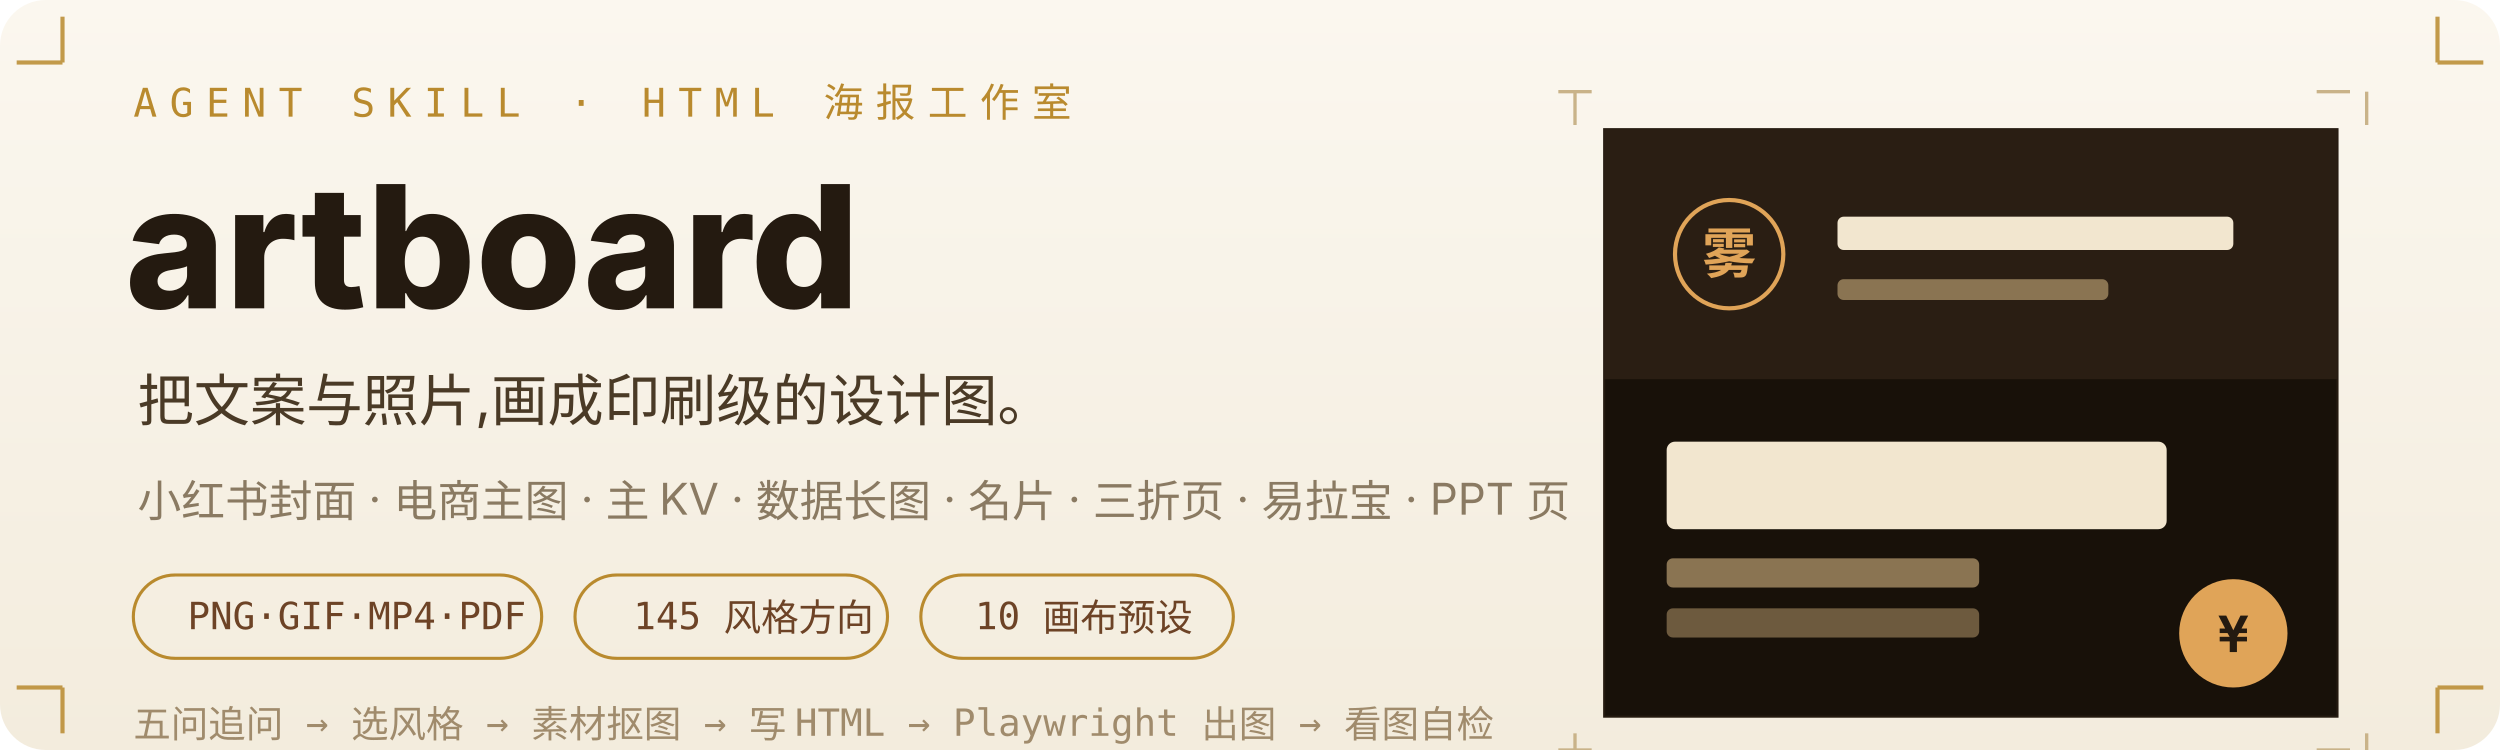
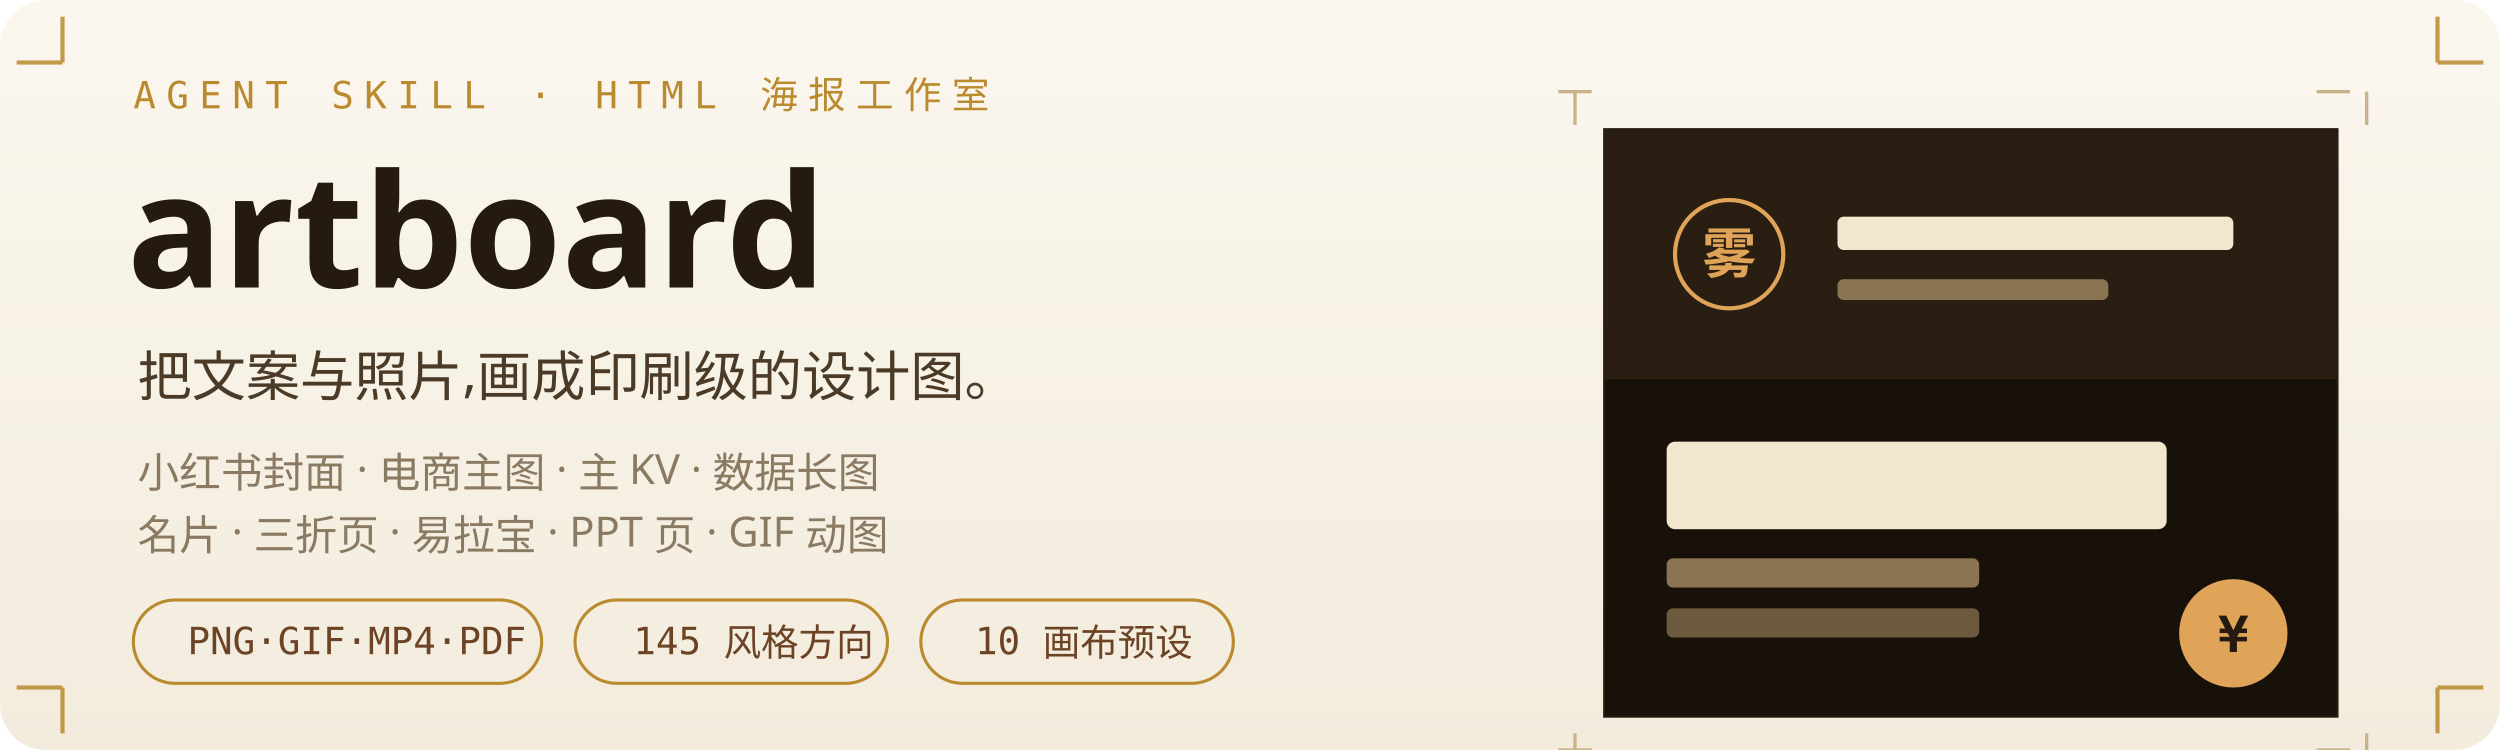
<svg xmlns="http://www.w3.org/2000/svg" width="1200" height="360" viewBox="0 0 1200 360" role="img" aria-labelledby="t d">
  <defs>
    <linearGradient id="paper" x1="0" y1="0" x2="0" y2="1">
      <stop offset="0" stop-color="#fbf7ef" />
      <stop offset="1" stop-color="#f3ecdd" />
    </linearGradient>
  </defs>
  <rect width="1200" height="360" rx="22" fill="url(#paper)" />
  <g stroke="#b98a2e" stroke-width="2" opacity=".85">
    <path d="M30 8v22M8 30h22" />
    <path d="M1170 8v22M1192 30h-22" />
    <path d="M30 352v-22M8 330h22" />
    <path d="M1170 352v-22M1192 330h-22" />
  </g>
-   <g transform="translate(64 56)">
-     <text x="0" y="0" font-family="ui-monospace,Menlo,monospace" font-size="19" letter-spacing="6" fill="#b98a2e">AGENT SKILL · HTML 海报工作室</text>
-     <text x="-4" y="92" font-family="-apple-system,'Segoe UI','PingFang SC',sans-serif" font-size="82" font-weight="800" fill="#241a10">artboard</text>
-     <text x="2" y="146" font-family="-apple-system,'Segoe UI','PingFang SC',sans-serif" font-size="27" fill="#4a3a26">把文案与照片,画成印刷级的设计图。</text>
-     <text x="2" y="192" font-family="-apple-system,'Segoe UI','PingFang SC',sans-serif" font-size="21" fill="#8a7a62">小红书封面 · 电商主图 · 主 KV · 数据长图 · 名片 · 三折页 · 易拉宝 · PPT 页</text>
-     <g font-family="ui-monospace,Menlo,monospace" font-size="18" fill="#6d4326">
-       <rect x="0" y="220" width="196" height="40" rx="20" fill="none" stroke="#b98a2e" stroke-width="1.5" />
-       <text x="26" y="246">PNG·GIF·MP4·PDF</text>
-       <rect x="212" y="220" width="150" height="40" rx="20" fill="none" stroke="#b98a2e" stroke-width="1.5" />
-       <text x="240" y="246">145 风格方向</text>
-       <rect x="378" y="220" width="150" height="40" rx="20" fill="none" stroke="#b98a2e" stroke-width="1.5" />
-       <text x="404" y="246">10 画布预设</text>
+   <g transform="translate(64 52)" font-family="'Segoe UI','Microsoft YaHei','PingFang SC','Noto Sans SC',sans-serif">
+     <text x="0" y="0" font-family="ui-monospace,'Cascadia Mono',Consolas,monospace" font-size="18" letter-spacing="5" fill="#b98a2e">AGENT SKILL · HTML 海报工作室</text>
+     <text x="-3" y="86" font-size="76" font-weight="800" fill="#241a10">artboard</text>
+     <text x="2" y="138" font-size="26" fill="#4a3a26">把文案与照片,画成印刷级的设计图。</text>
+     <text x="2" y="182" font-size="20" fill="#8a7a62">小红书封面 · 电商主图 · 主 KV · 数据长图</text>
+     <text x="2" y="212" font-size="20" fill="#8a7a62">名片 · 三折页 · 易拉宝 · PPT 页 · GIF 动图</text>
+     <g font-family="ui-monospace,'Cascadia Mono',Consolas,monospace" font-size="18" fill="#6d4326">
+       <rect x="0" y="236" width="196" height="40" rx="20" fill="none" stroke="#b98a2e" stroke-width="1.5" />
+       <text x="26" y="262">PNG·GIF·MP4·PDF</text>
+       <rect x="212" y="236" width="150" height="40" rx="20" fill="none" stroke="#b98a2e" stroke-width="1.5" />
+       <text x="240" y="262">145 风格方向</text>
+       <rect x="378" y="236" width="150" height="40" rx="20" fill="none" stroke="#b98a2e" stroke-width="1.5" />
+       <text x="404" y="262">10 画布预设</text>
    </g>
-     <text x="0" y="298" font-family="ui-monospace,Menlo,monospace" font-size="18" fill="#a08b6c">五问追问 → 选风格 → 素材抠图 → 写 HTML → Playwright 出图 → 看图自检</text>
  </g>
-   <g transform="translate(756 52)">
+   <g transform="translate(756 52)" font-family="'Segoe UI','Microsoft YaHei',sans-serif">
    <g stroke="#c9b389" stroke-width="1.6">
      <path d="M-8 -8h16M0 -8v16" />
      <path d="M372 -8h-16M380 -8v16" />
      <path d="M-8 308h16M0 300v16" />
      <path d="M372 308h-16M380 300v16" />
    </g>
    <rect x="14" y="10" width="352" height="282" fill="#181109" stroke="#241a10" />
    <rect x="14" y="10" width="352" height="120" fill="#2a1e13" />
    <circle cx="74" cy="70" r="26" fill="none" stroke="#e0a458" stroke-width="2" />
-     <text x="74" y="79" text-anchor="middle" font-family="-apple-system,'PingFang SC',sans-serif" font-size="26" font-weight="700" fill="#e0a458">雾</text>
+     <text x="74" y="79" text-anchor="middle" font-size="26" font-weight="700" fill="#e0a458">雾</text>
    <rect x="126" y="52" width="190" height="16" rx="3" fill="#f2e6cf" />
    <rect x="126" y="82" width="130" height="10" rx="3" fill="#8a7452" />
    <rect x="44" y="160" width="240" height="42" rx="4" fill="#f2e6cf" />
    <rect x="44" y="216" width="150" height="14" rx="3" fill="#8a7452" />
    <rect x="44" y="240" width="150" height="14" rx="3" fill="#6d5a3e" />
    <circle cx="316" cy="252" r="26" fill="#e0a458" />
    <text x="316" y="261" text-anchor="middle" font-family="ui-monospace,Menlo,monospace" font-size="24" font-weight="700" fill="#241a10">¥</text>
  </g>
</svg>
